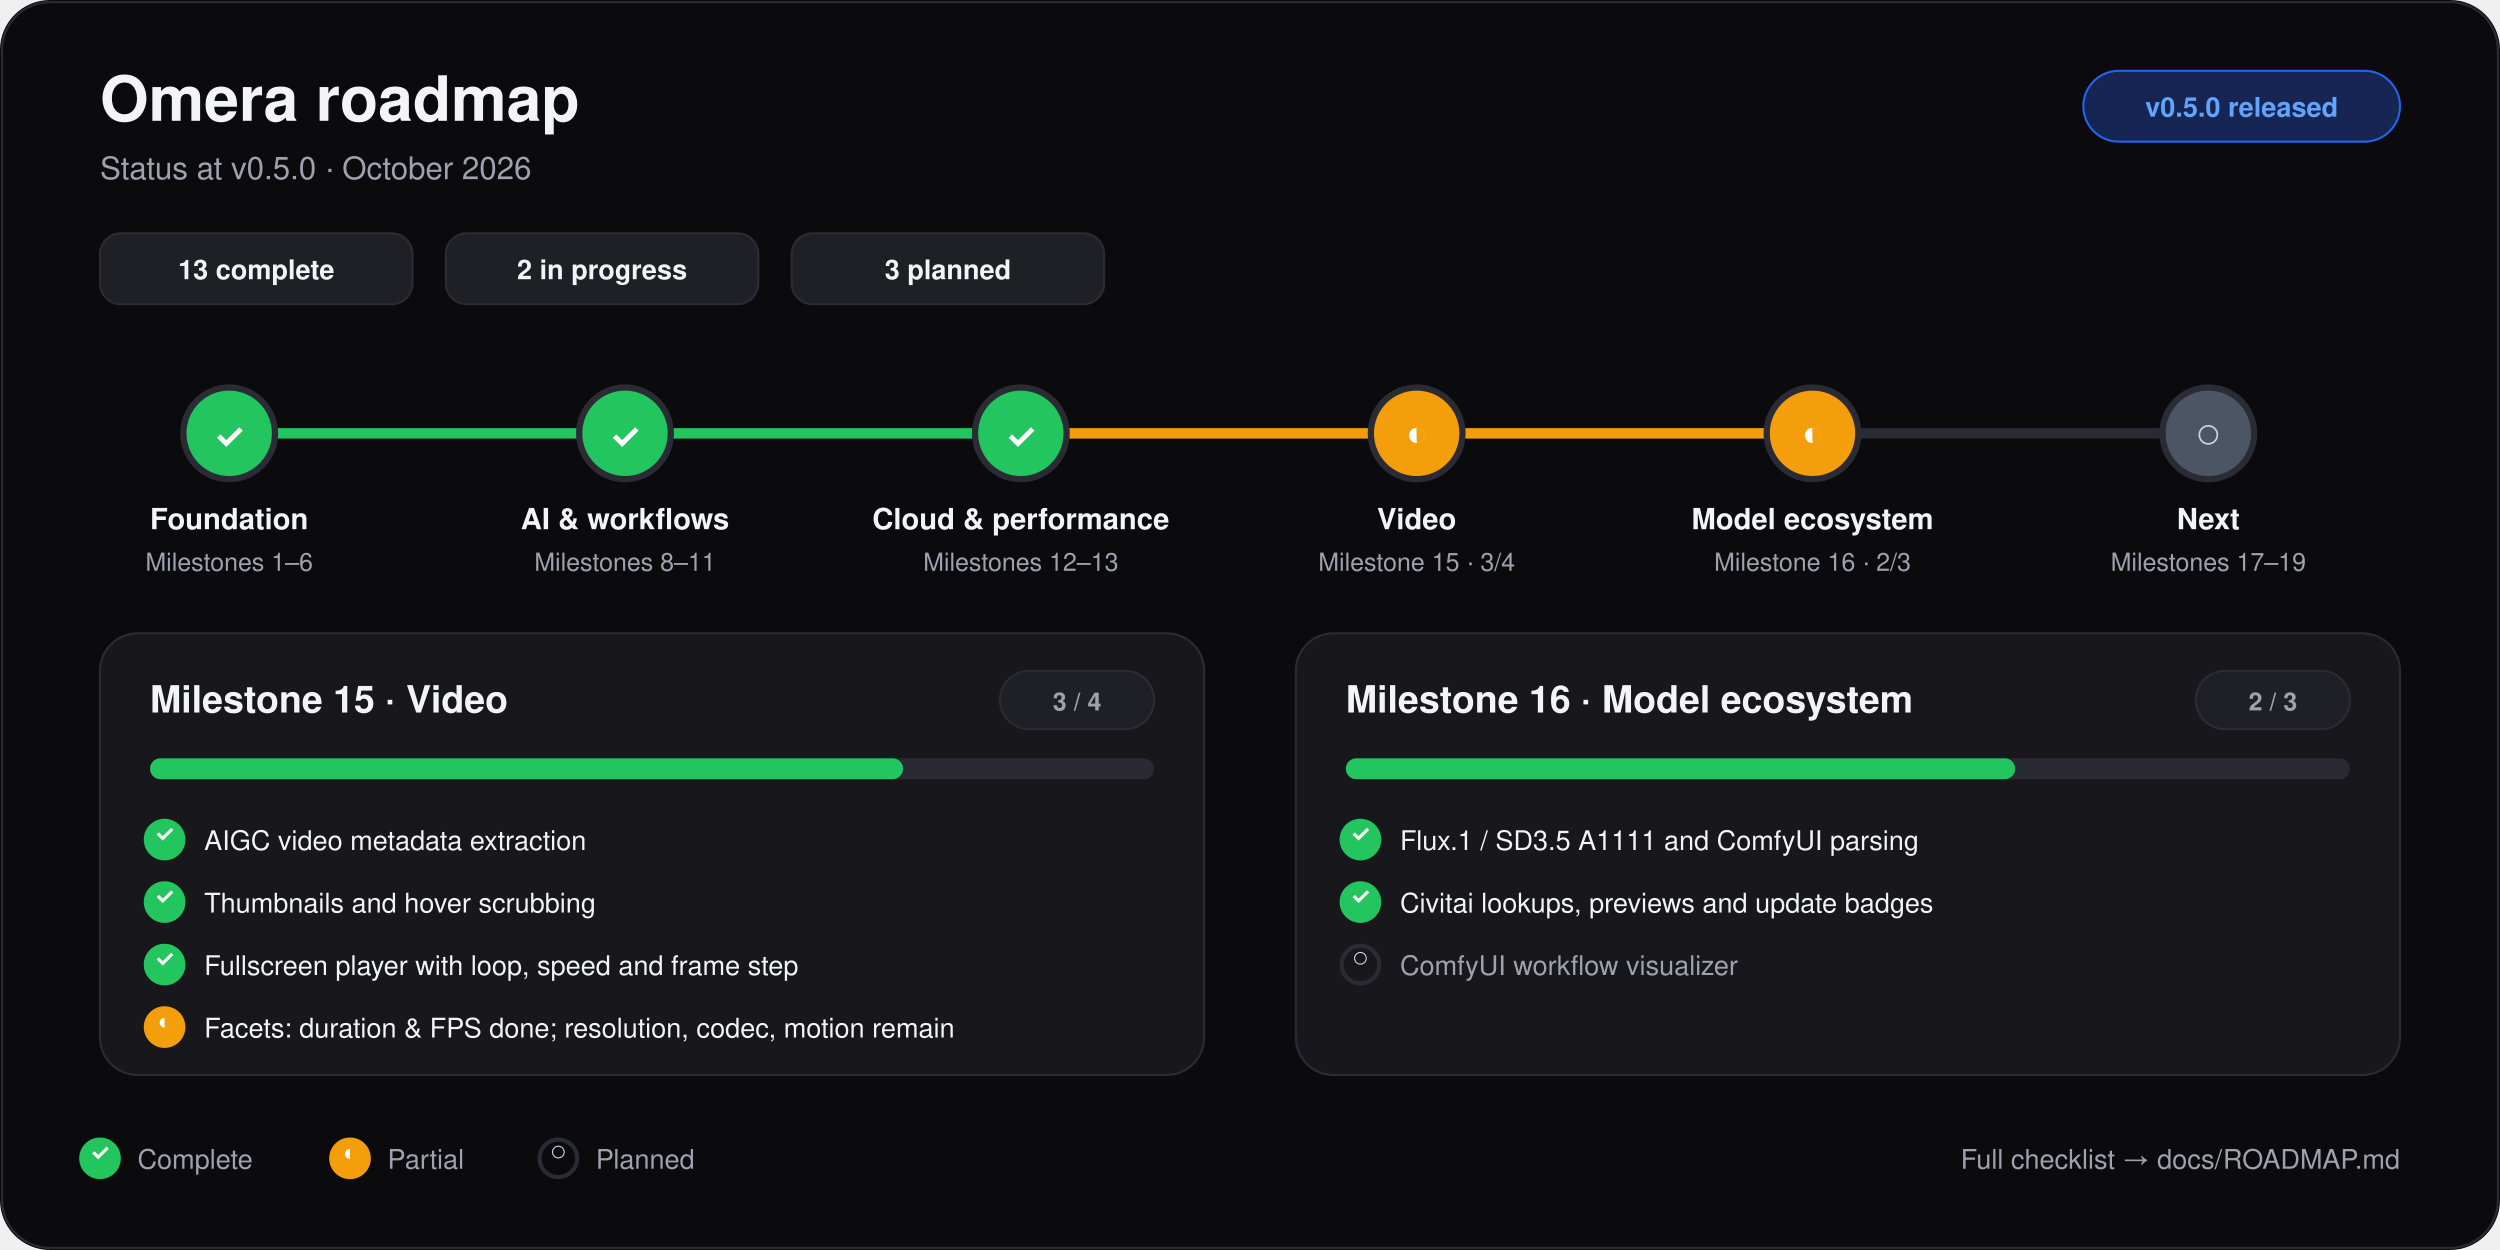
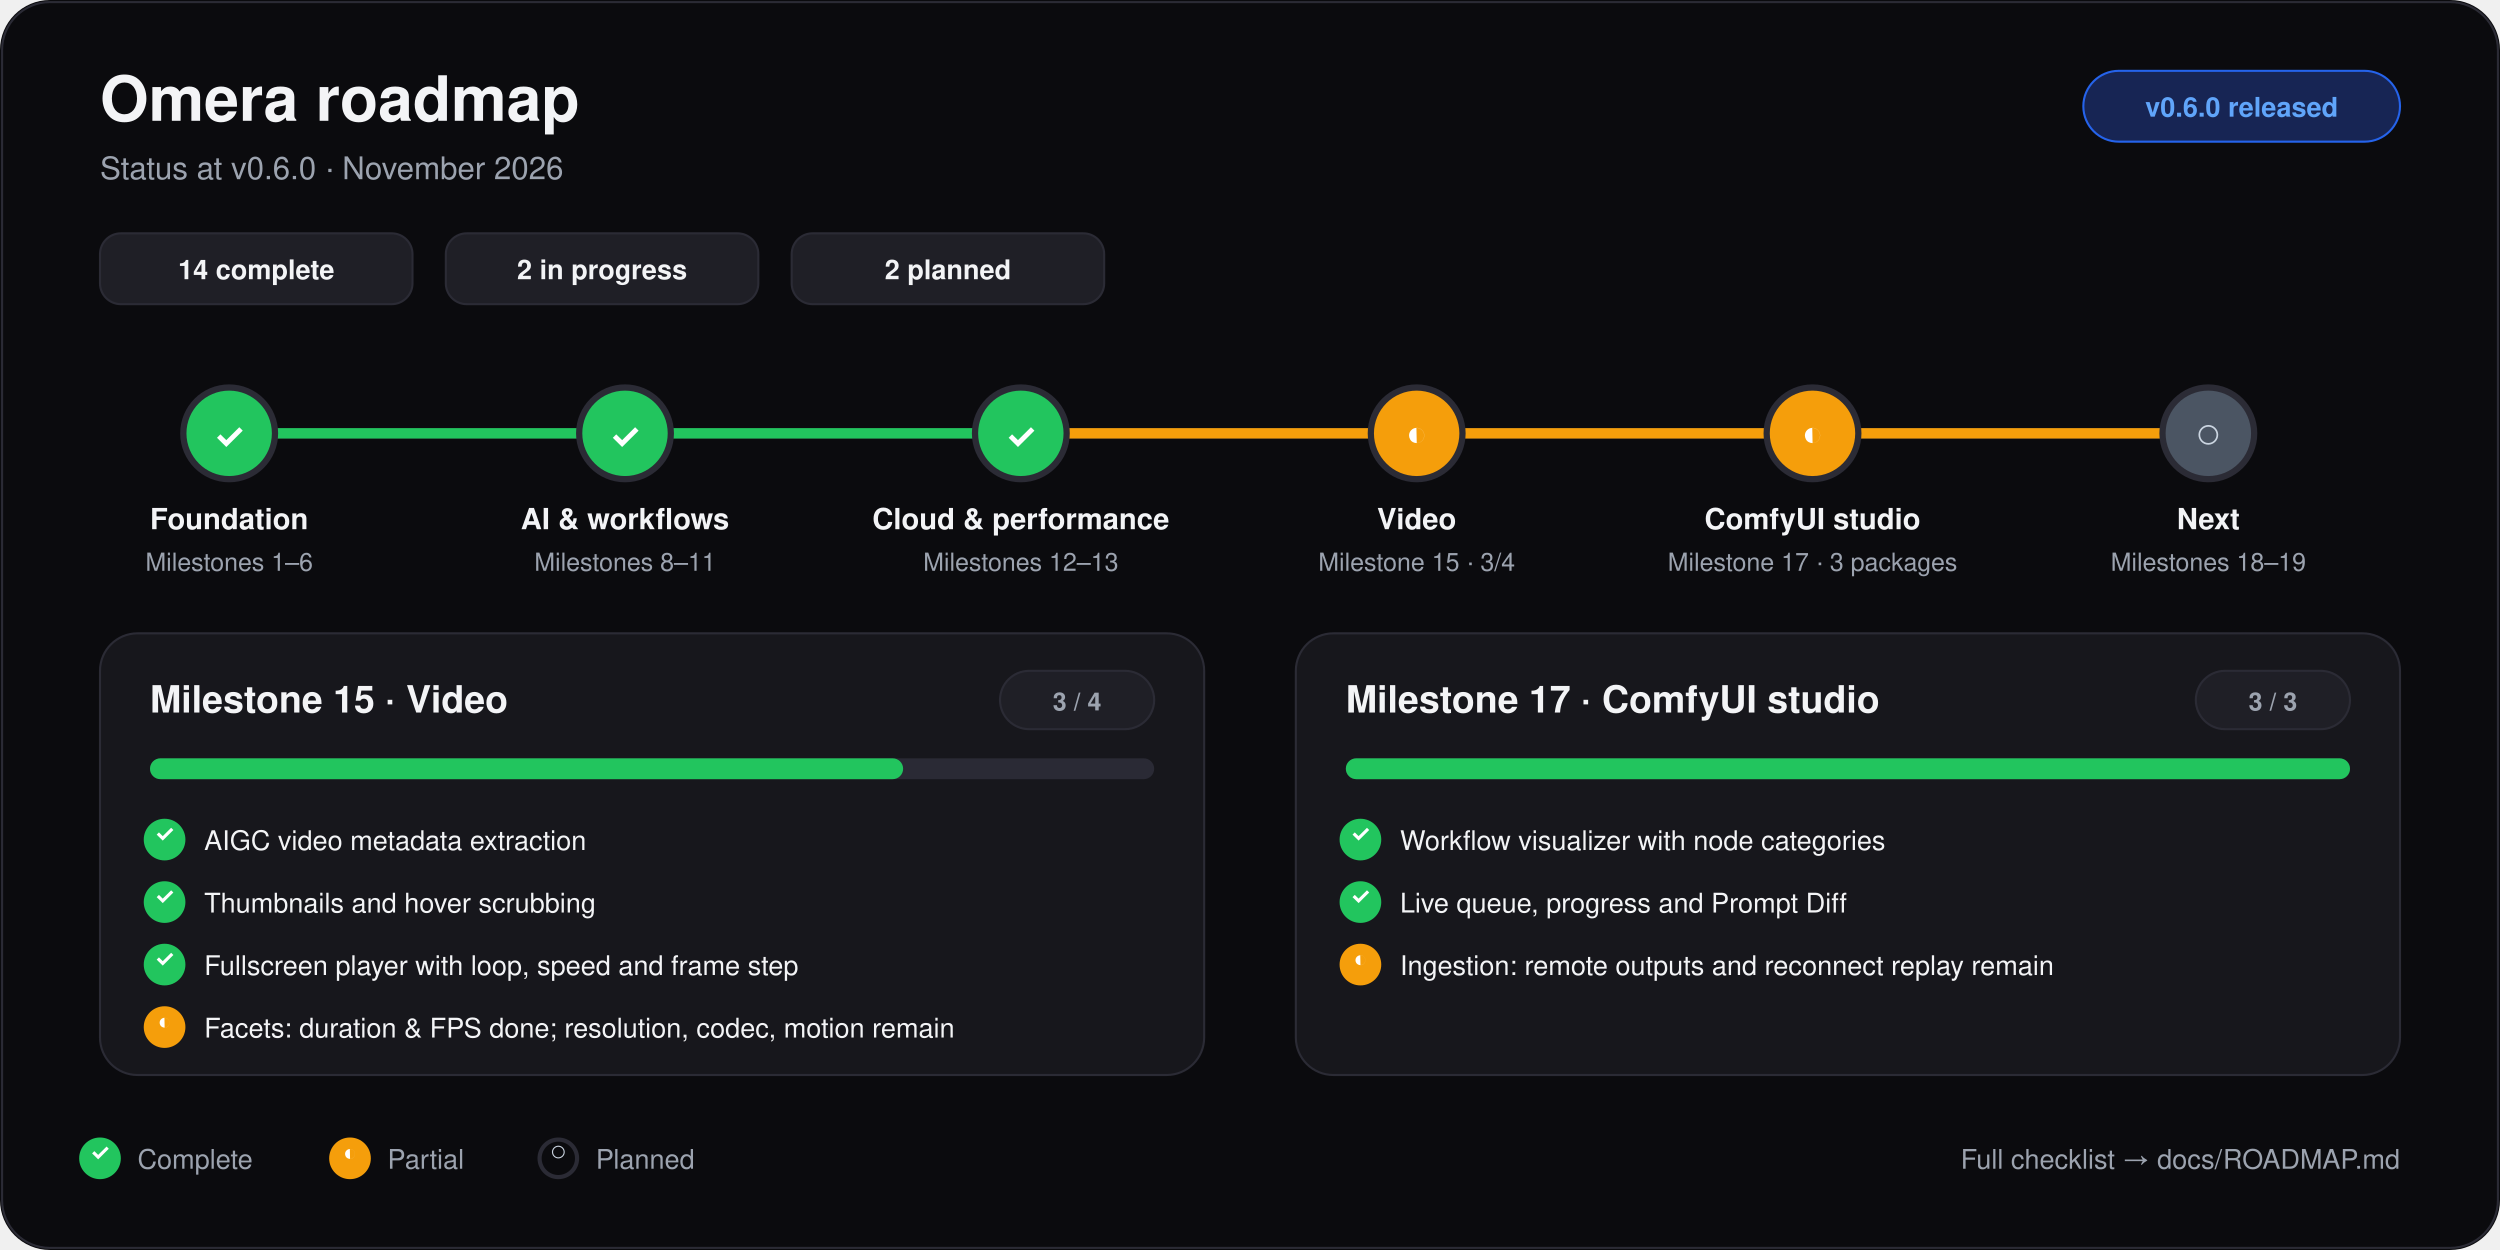
<svg xmlns="http://www.w3.org/2000/svg" viewBox="0 0 1200 600" width="1200" height="600" role="img" aria-labelledby="title desc">
  <rect width="1200" height="600" rx="24" fill="#0b0b0e" />
  <rect x="1" y="1" width="1198" height="598" rx="23" fill="none" stroke="#2b2b35" />
  <text x="48" y="58" font-family="-apple-system, BlinkMacSystemFont, 'Segoe UI', Helvetica, Arial, sans-serif" font-size="30" font-weight="700" fill="#f3f4f6" text-anchor="start">Omera roadmap</text>
-   <text x="48" y="86" font-family="-apple-system, BlinkMacSystemFont, 'Segoe UI', Helvetica, Arial, sans-serif" font-size="15" font-weight="400" fill="#9ca3af" text-anchor="start">Status at v0.5.0 · October 2026</text>
+   <text x="48" y="86" font-family="-apple-system, BlinkMacSystemFont, 'Segoe UI', Helvetica, Arial, sans-serif" font-size="15" font-weight="400" fill="#9ca3af" text-anchor="start">Status at v0.6.0 · November 2026</text>
  <rect x="1000" y="34" width="152" height="34" rx="17" fill="#172554" stroke="#2563eb" />
-   <text x="1076" y="56" font-family="-apple-system, BlinkMacSystemFont, 'Segoe UI', Helvetica, Arial, sans-serif" font-size="13" font-weight="600" fill="#60a5fa" text-anchor="middle">v0.5.0 released</text>
+   <text x="1076" y="56" font-family="-apple-system, BlinkMacSystemFont, 'Segoe UI', Helvetica, Arial, sans-serif" font-size="13" font-weight="600" fill="#60a5fa" text-anchor="middle">v0.6.0 released</text>
  <rect x="48" y="112" width="150" height="34" rx="10" fill="#1f1f26" stroke="#2b2b35" />
-   <text x="123" y="134" font-family="-apple-system, BlinkMacSystemFont, 'Segoe UI', Helvetica, Arial, sans-serif" font-size="13" font-weight="600" fill="#f3f4f6" text-anchor="middle">13 complete</text>
+   <text x="123" y="134" font-family="-apple-system, BlinkMacSystemFont, 'Segoe UI', Helvetica, Arial, sans-serif" font-size="13" font-weight="600" fill="#f3f4f6" text-anchor="middle">14 complete</text>
  <rect x="214" y="112" width="150" height="34" rx="10" fill="#1f1f26" stroke="#2b2b35" />
  <text x="289" y="134" font-family="-apple-system, BlinkMacSystemFont, 'Segoe UI', Helvetica, Arial, sans-serif" font-size="13" font-weight="600" fill="#f3f4f6" text-anchor="middle">2 in progress</text>
  <rect x="380" y="112" width="150" height="34" rx="10" fill="#1f1f26" stroke="#2b2b35" />
-   <text x="455" y="134" font-family="-apple-system, BlinkMacSystemFont, 'Segoe UI', Helvetica, Arial, sans-serif" font-size="13" font-weight="600" fill="#f3f4f6" text-anchor="middle">3 planned</text>
+   <text x="455" y="134" font-family="-apple-system, BlinkMacSystemFont, 'Segoe UI', Helvetica, Arial, sans-serif" font-size="13" font-weight="600" fill="#f3f4f6" text-anchor="middle">2 planned</text>
  <line x1="110" y1="208" x2="1060" y2="208" stroke="#2a2a35" stroke-width="5" stroke-linecap="round" />
  <line x1="110" y1="208" x2="490" y2="208" stroke="#22c55e" stroke-width="5" stroke-linecap="round" />
-   <line x1="490" y1="208" x2="870" y2="208" stroke="#f59e0b" stroke-width="5" stroke-linecap="round" />
+   <line x1="490" y1="208" x2="1060" y2="208" stroke="#f59e0b" stroke-width="5" stroke-linecap="round" />
  <circle cx="110" cy="208" r="22" fill="#22c55e" stroke="#2b2b35" stroke-width="3" />
  <text x="110" y="209" font-family="-apple-system, BlinkMacSystemFont, 'Segoe UI', Helvetica, Arial, sans-serif" font-size="17" font-weight="700" fill="#ffffff" text-anchor="middle" dominant-baseline="middle">✓</text>
  <text x="110" y="254" font-family="-apple-system, BlinkMacSystemFont, 'Segoe UI', Helvetica, Arial, sans-serif" font-size="14" font-weight="600" fill="#f3f4f6" text-anchor="middle">Foundation</text>
  <text x="110" y="274" font-family="-apple-system, BlinkMacSystemFont, 'Segoe UI', Helvetica, Arial, sans-serif" font-size="12" font-weight="400" fill="#9ca3af" text-anchor="middle">Milestones 1–6</text>
  <circle cx="300" cy="208" r="22" fill="#22c55e" stroke="#2b2b35" stroke-width="3" />
  <text x="300" y="209" font-family="-apple-system, BlinkMacSystemFont, 'Segoe UI', Helvetica, Arial, sans-serif" font-size="17" font-weight="700" fill="#ffffff" text-anchor="middle" dominant-baseline="middle">✓</text>
  <text x="300" y="254" font-family="-apple-system, BlinkMacSystemFont, 'Segoe UI', Helvetica, Arial, sans-serif" font-size="14" font-weight="600" fill="#f3f4f6" text-anchor="middle">AI &amp; workflows</text>
  <text x="300" y="274" font-family="-apple-system, BlinkMacSystemFont, 'Segoe UI', Helvetica, Arial, sans-serif" font-size="12" font-weight="400" fill="#9ca3af" text-anchor="middle">Milestones 8–11</text>
  <circle cx="490" cy="208" r="22" fill="#22c55e" stroke="#2b2b35" stroke-width="3" />
  <text x="490" y="209" font-family="-apple-system, BlinkMacSystemFont, 'Segoe UI', Helvetica, Arial, sans-serif" font-size="17" font-weight="700" fill="#ffffff" text-anchor="middle" dominant-baseline="middle">✓</text>
  <text x="490" y="254" font-family="-apple-system, BlinkMacSystemFont, 'Segoe UI', Helvetica, Arial, sans-serif" font-size="14" font-weight="600" fill="#f3f4f6" text-anchor="middle">Cloud &amp; performance</text>
  <text x="490" y="274" font-family="-apple-system, BlinkMacSystemFont, 'Segoe UI', Helvetica, Arial, sans-serif" font-size="12" font-weight="400" fill="#9ca3af" text-anchor="middle">Milestones 12–13</text>
  <circle cx="680" cy="208" r="22" fill="#f59e0b" stroke="#2b2b35" stroke-width="3" />
  <text x="680" y="209" font-family="-apple-system, BlinkMacSystemFont, 'Segoe UI', Helvetica, Arial, sans-serif" font-size="17" font-weight="700" fill="#ffffff" text-anchor="middle" dominant-baseline="middle">◐</text>
  <text x="680" y="254" font-family="-apple-system, BlinkMacSystemFont, 'Segoe UI', Helvetica, Arial, sans-serif" font-size="14" font-weight="600" fill="#f3f4f6" text-anchor="middle">Video</text>
  <text x="680" y="274" font-family="-apple-system, BlinkMacSystemFont, 'Segoe UI', Helvetica, Arial, sans-serif" font-size="12" font-weight="400" fill="#9ca3af" text-anchor="middle">Milestone 15 · 3/4</text>
  <circle cx="870" cy="208" r="22" fill="#f59e0b" stroke="#2b2b35" stroke-width="3" />
  <text x="870" y="209" font-family="-apple-system, BlinkMacSystemFont, 'Segoe UI', Helvetica, Arial, sans-serif" font-size="17" font-weight="700" fill="#ffffff" text-anchor="middle" dominant-baseline="middle">◐</text>
-   <text x="870" y="254" font-family="-apple-system, BlinkMacSystemFont, 'Segoe UI', Helvetica, Arial, sans-serif" font-size="14" font-weight="600" fill="#f3f4f6" text-anchor="middle">Model ecosystem</text>
-   <text x="870" y="274" font-family="-apple-system, BlinkMacSystemFont, 'Segoe UI', Helvetica, Arial, sans-serif" font-size="12" font-weight="400" fill="#9ca3af" text-anchor="middle">Milestone 16 · 2/3</text>
+   <text x="870" y="254" font-family="-apple-system, BlinkMacSystemFont, 'Segoe UI', Helvetica, Arial, sans-serif" font-size="14" font-weight="600" fill="#f3f4f6" text-anchor="middle">ComfyUI studio</text>
+   <text x="870" y="274" font-family="-apple-system, BlinkMacSystemFont, 'Segoe UI', Helvetica, Arial, sans-serif" font-size="12" font-weight="400" fill="#9ca3af" text-anchor="middle">Milestone 17 · 3 packages</text>
  <circle cx="1060" cy="208" r="22" fill="#4b5563" stroke="#2b2b35" stroke-width="3" />
  <text x="1060" y="209" font-family="-apple-system, BlinkMacSystemFont, 'Segoe UI', Helvetica, Arial, sans-serif" font-size="17" font-weight="700" fill="#cbd5e1" text-anchor="middle" dominant-baseline="middle">○</text>
  <text x="1060" y="254" font-family="-apple-system, BlinkMacSystemFont, 'Segoe UI', Helvetica, Arial, sans-serif" font-size="14" font-weight="600" fill="#f3f4f6" text-anchor="middle">Next</text>
-   <text x="1060" y="274" font-family="-apple-system, BlinkMacSystemFont, 'Segoe UI', Helvetica, Arial, sans-serif" font-size="12" font-weight="400" fill="#9ca3af" text-anchor="middle">Milestones 17–19</text>
+   <text x="1060" y="274" font-family="-apple-system, BlinkMacSystemFont, 'Segoe UI', Helvetica, Arial, sans-serif" font-size="12" font-weight="400" fill="#9ca3af" text-anchor="middle">Milestones 18–19</text>
  <rect x="48" y="304" width="530" height="212" rx="18" fill="#17171c" stroke="#2b2b35" />
  <text x="72" y="342" font-family="-apple-system, BlinkMacSystemFont, 'Segoe UI', Helvetica, Arial, sans-serif" font-size="18" font-weight="700" fill="#f3f4f6" text-anchor="start">Milestone 15 · Video</text>
  <rect x="480" y="322" width="74" height="28" rx="14" fill="#1f1f26" stroke="#2b2b35" />
  <text x="517.0" y="341" font-family="-apple-system, BlinkMacSystemFont, 'Segoe UI', Helvetica, Arial, sans-serif" font-size="12" font-weight="600" fill="#9ca3af" text-anchor="middle">3 / 4</text>
  <rect x="72" y="364" width="482" height="10" rx="5" fill="#2a2a35" />
  <rect x="72" y="364" width="361.5" height="10" rx="5" fill="#22c55e" />
  <circle cx="79" cy="403" r="9" fill="#22c55e" stroke="#22c55e" stroke-width="2" />
  <text x="79" y="404" font-family="-apple-system, BlinkMacSystemFont, 'Segoe UI', Helvetica, Arial, sans-serif" font-size="11" font-weight="700" fill="#ffffff" text-anchor="middle">✓</text>
  <text x="98" y="408" font-family="-apple-system, BlinkMacSystemFont, 'Segoe UI', Helvetica, Arial, sans-serif" font-size="13" font-weight="400" fill="#f3f4f6" text-anchor="start">AIGC video metadata extraction</text>
  <circle cx="79" cy="433" r="9" fill="#22c55e" stroke="#22c55e" stroke-width="2" />
  <text x="79" y="434" font-family="-apple-system, BlinkMacSystemFont, 'Segoe UI', Helvetica, Arial, sans-serif" font-size="11" font-weight="700" fill="#ffffff" text-anchor="middle">✓</text>
  <text x="98" y="438" font-family="-apple-system, BlinkMacSystemFont, 'Segoe UI', Helvetica, Arial, sans-serif" font-size="13" font-weight="400" fill="#f3f4f6" text-anchor="start">Thumbnails and hover scrubbing</text>
  <circle cx="79" cy="463" r="9" fill="#22c55e" stroke="#22c55e" stroke-width="2" />
  <text x="79" y="464" font-family="-apple-system, BlinkMacSystemFont, 'Segoe UI', Helvetica, Arial, sans-serif" font-size="11" font-weight="700" fill="#ffffff" text-anchor="middle">✓</text>
  <text x="98" y="468" font-family="-apple-system, BlinkMacSystemFont, 'Segoe UI', Helvetica, Arial, sans-serif" font-size="13" font-weight="400" fill="#f3f4f6" text-anchor="start">Fullscreen player with loop, speed and frame step</text>
  <circle cx="79" cy="493" r="9" fill="#f59e0b" stroke="#f59e0b" stroke-width="2" />
  <text x="79" y="494" font-family="-apple-system, BlinkMacSystemFont, 'Segoe UI', Helvetica, Arial, sans-serif" font-size="11" font-weight="700" fill="#ffffff" text-anchor="middle">◐</text>
  <text x="98" y="498" font-family="-apple-system, BlinkMacSystemFont, 'Segoe UI', Helvetica, Arial, sans-serif" font-size="13" font-weight="400" fill="#f3f4f6" text-anchor="start">Facets: duration &amp; FPS done; resolution, codec, motion remain</text>
  <rect x="622" y="304" width="530" height="212" rx="18" fill="#17171c" stroke="#2b2b35" />
-   <text x="646" y="342" font-family="-apple-system, BlinkMacSystemFont, 'Segoe UI', Helvetica, Arial, sans-serif" font-size="18" font-weight="700" fill="#f3f4f6" text-anchor="start">Milestone 16 · Model ecosystem</text>
+   <text x="646" y="342" font-family="-apple-system, BlinkMacSystemFont, 'Segoe UI', Helvetica, Arial, sans-serif" font-size="18" font-weight="700" fill="#f3f4f6" text-anchor="start">Milestone 17 · ComfyUI studio</text>
  <rect x="1054" y="322" width="74" height="28" rx="14" fill="#1f1f26" stroke="#2b2b35" />
-   <text x="1091.0" y="341" font-family="-apple-system, BlinkMacSystemFont, 'Segoe UI', Helvetica, Arial, sans-serif" font-size="12" font-weight="600" fill="#9ca3af" text-anchor="middle">2 / 3</text>
+   <text x="1091.0" y="341" font-family="-apple-system, BlinkMacSystemFont, 'Segoe UI', Helvetica, Arial, sans-serif" font-size="12" font-weight="600" fill="#9ca3af" text-anchor="middle">3 / 3</text>
  <rect x="646" y="364" width="482" height="10" rx="5" fill="#2a2a35" />
-   <rect x="646" y="364" width="321.3" height="10" rx="5" fill="#22c55e" />
+   <rect x="646" y="364" width="482" height="10" rx="5" fill="#22c55e" />
  <circle cx="653" cy="403" r="9" fill="#22c55e" stroke="#22c55e" stroke-width="2" />
  <text x="653" y="404" font-family="-apple-system, BlinkMacSystemFont, 'Segoe UI', Helvetica, Arial, sans-serif" font-size="11" font-weight="700" fill="#ffffff" text-anchor="middle">✓</text>
-   <text x="672" y="408" font-family="-apple-system, BlinkMacSystemFont, 'Segoe UI', Helvetica, Arial, sans-serif" font-size="13" font-weight="400" fill="#f3f4f6" text-anchor="start">Flux.1 / SD3.5 A1111 and ComfyUI parsing</text>
+   <text x="672" y="408" font-family="-apple-system, BlinkMacSystemFont, 'Segoe UI', Helvetica, Arial, sans-serif" font-size="13" font-weight="400" fill="#f3f4f6" text-anchor="start">Workflow visualizer with node categories</text>
  <circle cx="653" cy="433" r="9" fill="#22c55e" stroke="#22c55e" stroke-width="2" />
  <text x="653" y="434" font-family="-apple-system, BlinkMacSystemFont, 'Segoe UI', Helvetica, Arial, sans-serif" font-size="11" font-weight="700" fill="#ffffff" text-anchor="middle">✓</text>
-   <text x="672" y="438" font-family="-apple-system, BlinkMacSystemFont, 'Segoe UI', Helvetica, Arial, sans-serif" font-size="13" font-weight="400" fill="#f3f4f6" text-anchor="start">Civitai lookups, previews and update badges</text>
-   <circle cx="653" cy="463" r="9" fill="none" stroke="#2b2b35" stroke-width="2" />
-   <text x="653" y="464" font-family="-apple-system, BlinkMacSystemFont, 'Segoe UI', Helvetica, Arial, sans-serif" font-size="11" font-weight="700" fill="#cbd5e1" text-anchor="middle">○</text>
-   <text x="672" y="468" font-family="-apple-system, BlinkMacSystemFont, 'Segoe UI', Helvetica, Arial, sans-serif" font-size="13" font-weight="400" fill="#9ca3af" text-anchor="start">ComfyUI workflow visualizer</text>
+   <text x="672" y="438" font-family="-apple-system, BlinkMacSystemFont, 'Segoe UI', Helvetica, Arial, sans-serif" font-size="13" font-weight="400" fill="#f3f4f6" text-anchor="start">Live queue, progress and Prompt Diff</text>
+   <circle cx="653" cy="463" r="9" fill="#f59e0b" stroke="#f59e0b" stroke-width="2" />
+   <text x="653" y="464" font-family="-apple-system, BlinkMacSystemFont, 'Segoe UI', Helvetica, Arial, sans-serif" font-size="11" font-weight="700" fill="#ffffff" text-anchor="middle">◐</text>
+   <text x="672" y="468" font-family="-apple-system, BlinkMacSystemFont, 'Segoe UI', Helvetica, Arial, sans-serif" font-size="13" font-weight="400" fill="#f3f4f6" text-anchor="start">Ingestion: remote outputs and reconnect replay remain</text>
  <circle cx="48" cy="556" r="9" fill="#22c55e" stroke="#22c55e" stroke-width="2" />
  <text x="48" y="557" font-family="-apple-system, BlinkMacSystemFont, 'Segoe UI', Helvetica, Arial, sans-serif" font-size="11" font-weight="700" fill="#ffffff" text-anchor="middle">✓</text>
  <text x="66" y="561" font-family="-apple-system, BlinkMacSystemFont, 'Segoe UI', Helvetica, Arial, sans-serif" font-size="13" font-weight="400" fill="#9ca3af" text-anchor="start">Complete</text>
  <circle cx="168" cy="556" r="9" fill="#f59e0b" stroke="#f59e0b" stroke-width="2" />
  <text x="168" y="557" font-family="-apple-system, BlinkMacSystemFont, 'Segoe UI', Helvetica, Arial, sans-serif" font-size="11" font-weight="700" fill="#ffffff" text-anchor="middle">◐</text>
  <text x="186" y="561" font-family="-apple-system, BlinkMacSystemFont, 'Segoe UI', Helvetica, Arial, sans-serif" font-size="13" font-weight="400" fill="#9ca3af" text-anchor="start">Partial</text>
  <circle cx="268" cy="556" r="9" fill="none" stroke="#2b2b35" stroke-width="2" />
  <text x="268" y="557" font-family="-apple-system, BlinkMacSystemFont, 'Segoe UI', Helvetica, Arial, sans-serif" font-size="11" font-weight="700" fill="#cbd5e1" text-anchor="middle">○</text>
  <text x="286" y="561" font-family="-apple-system, BlinkMacSystemFont, 'Segoe UI', Helvetica, Arial, sans-serif" font-size="13" font-weight="400" fill="#9ca3af" text-anchor="start">Planned</text>
  <text x="1152" y="561" font-family="-apple-system, BlinkMacSystemFont, 'Segoe UI', Helvetica, Arial, sans-serif" font-size="13" font-weight="400" fill="#9ca3af" text-anchor="end">Full checklist → docs/ROADMAP.md</text>
</svg>
